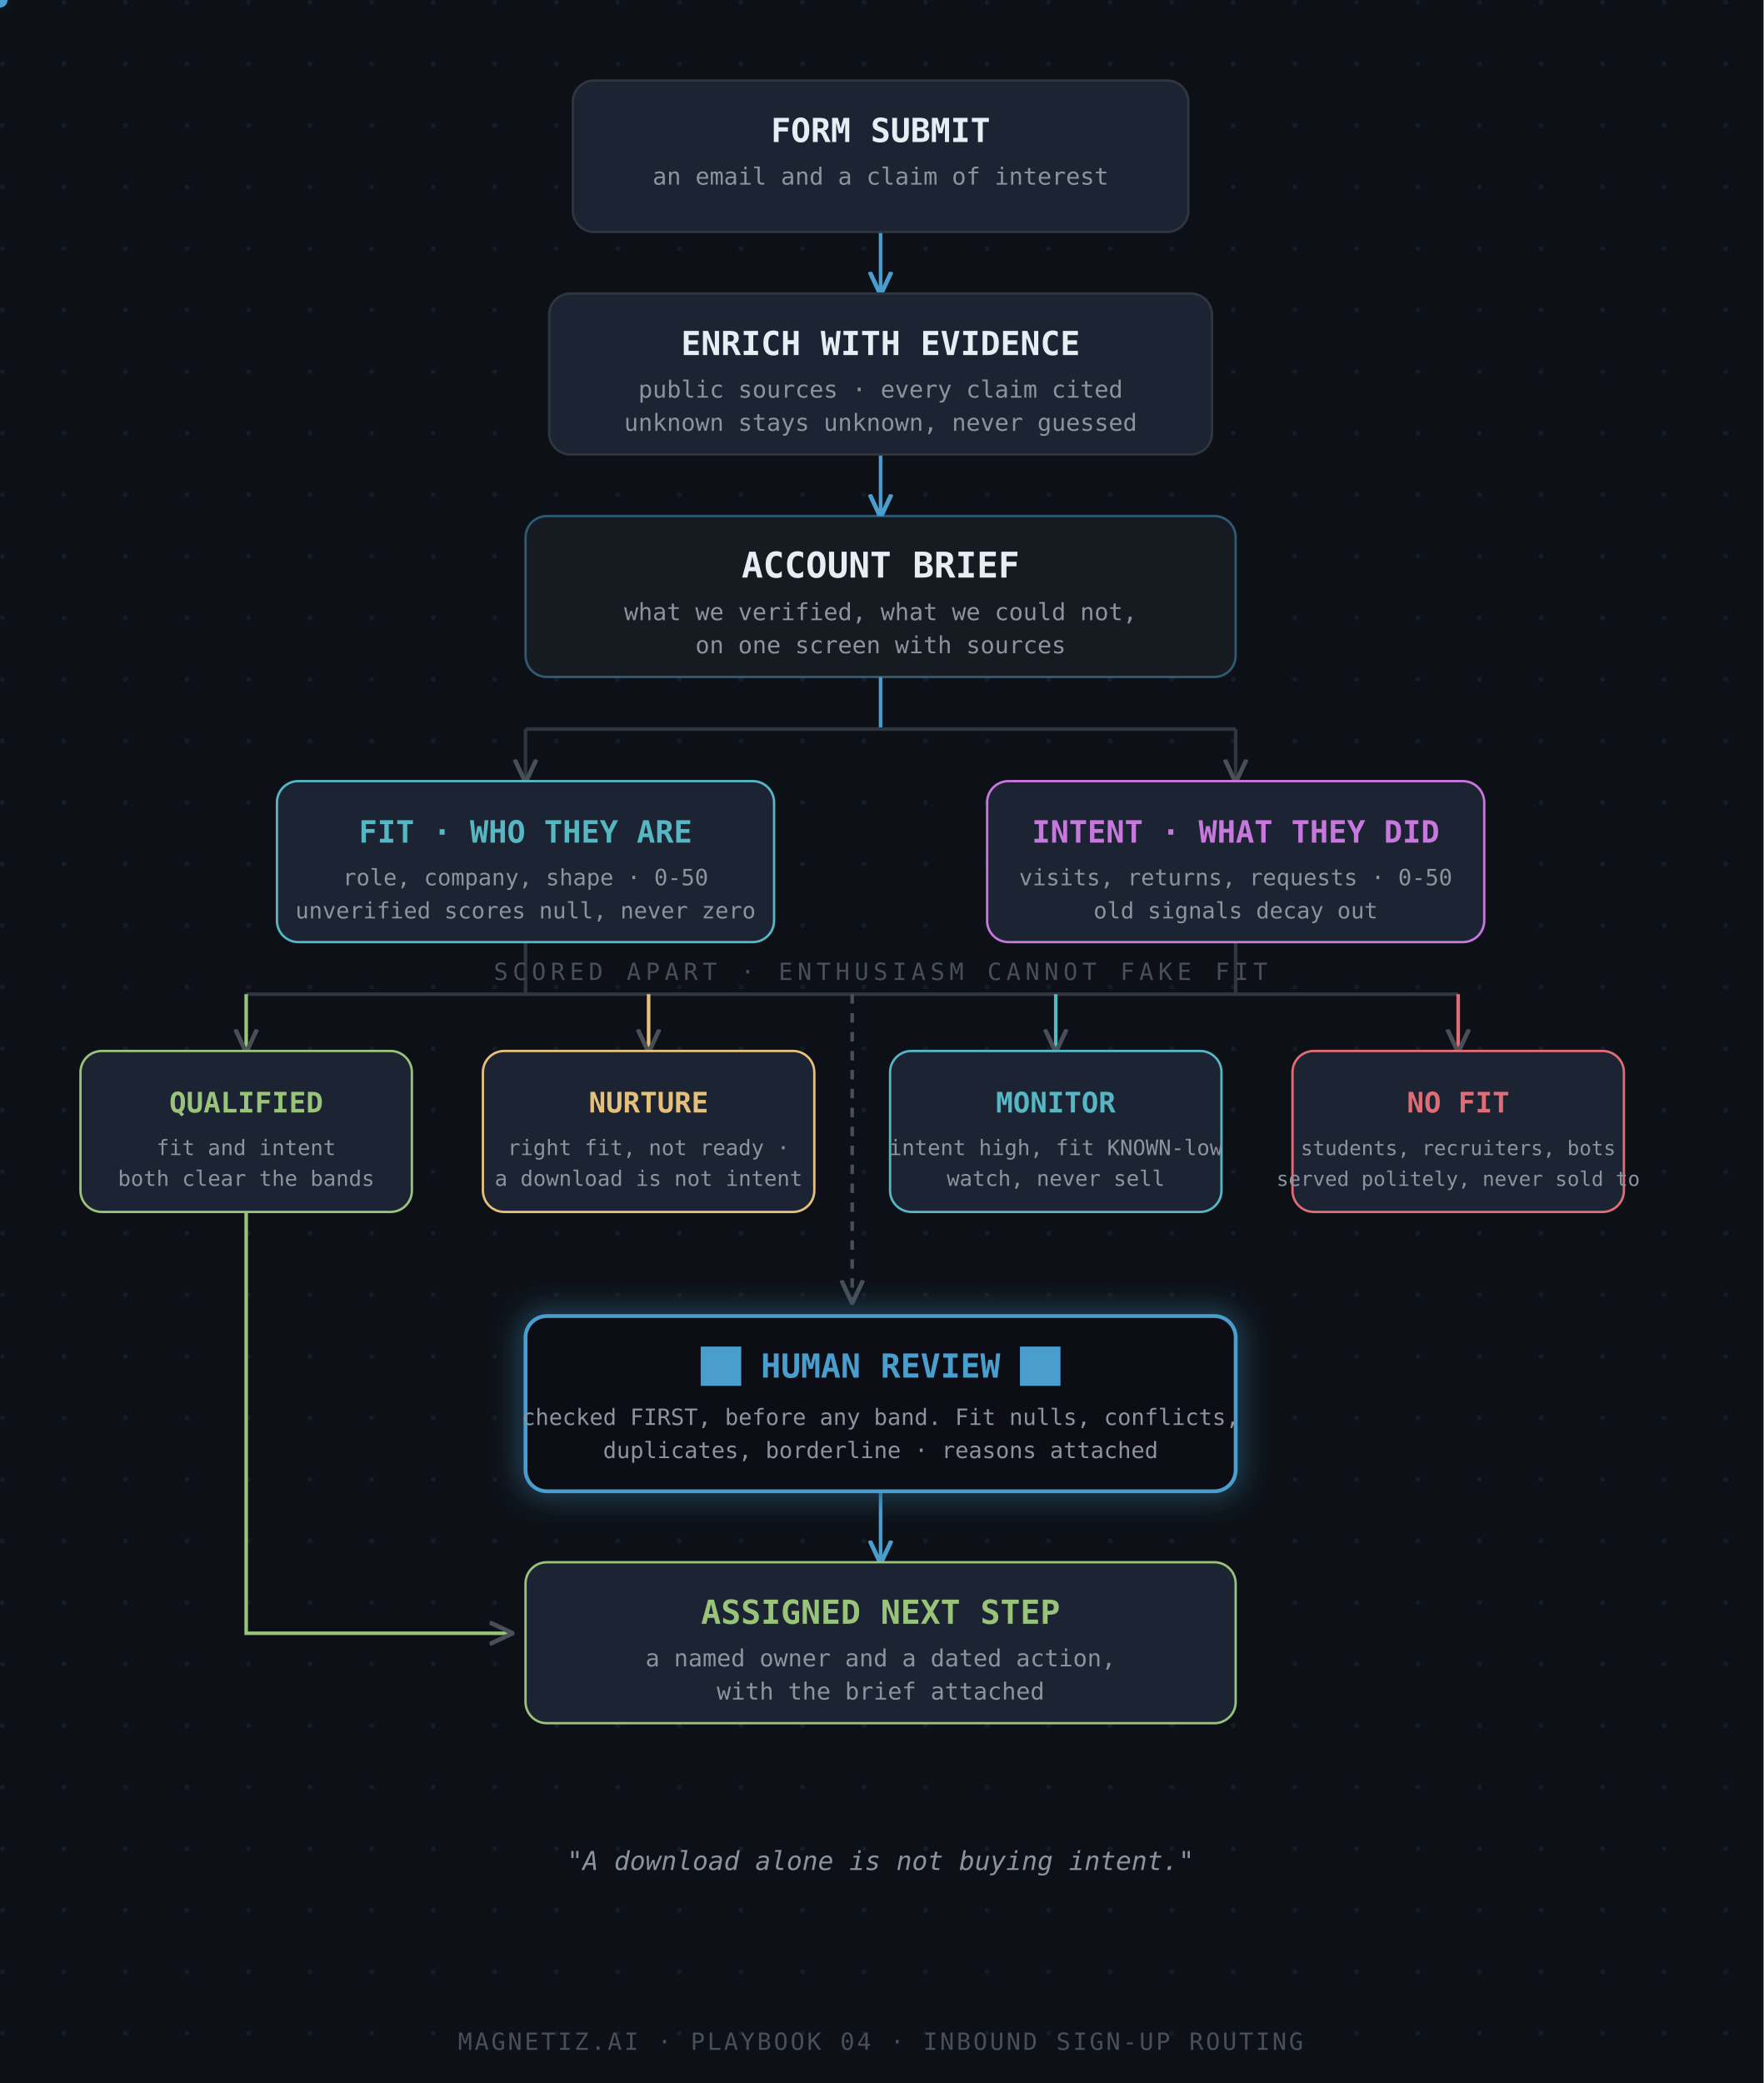
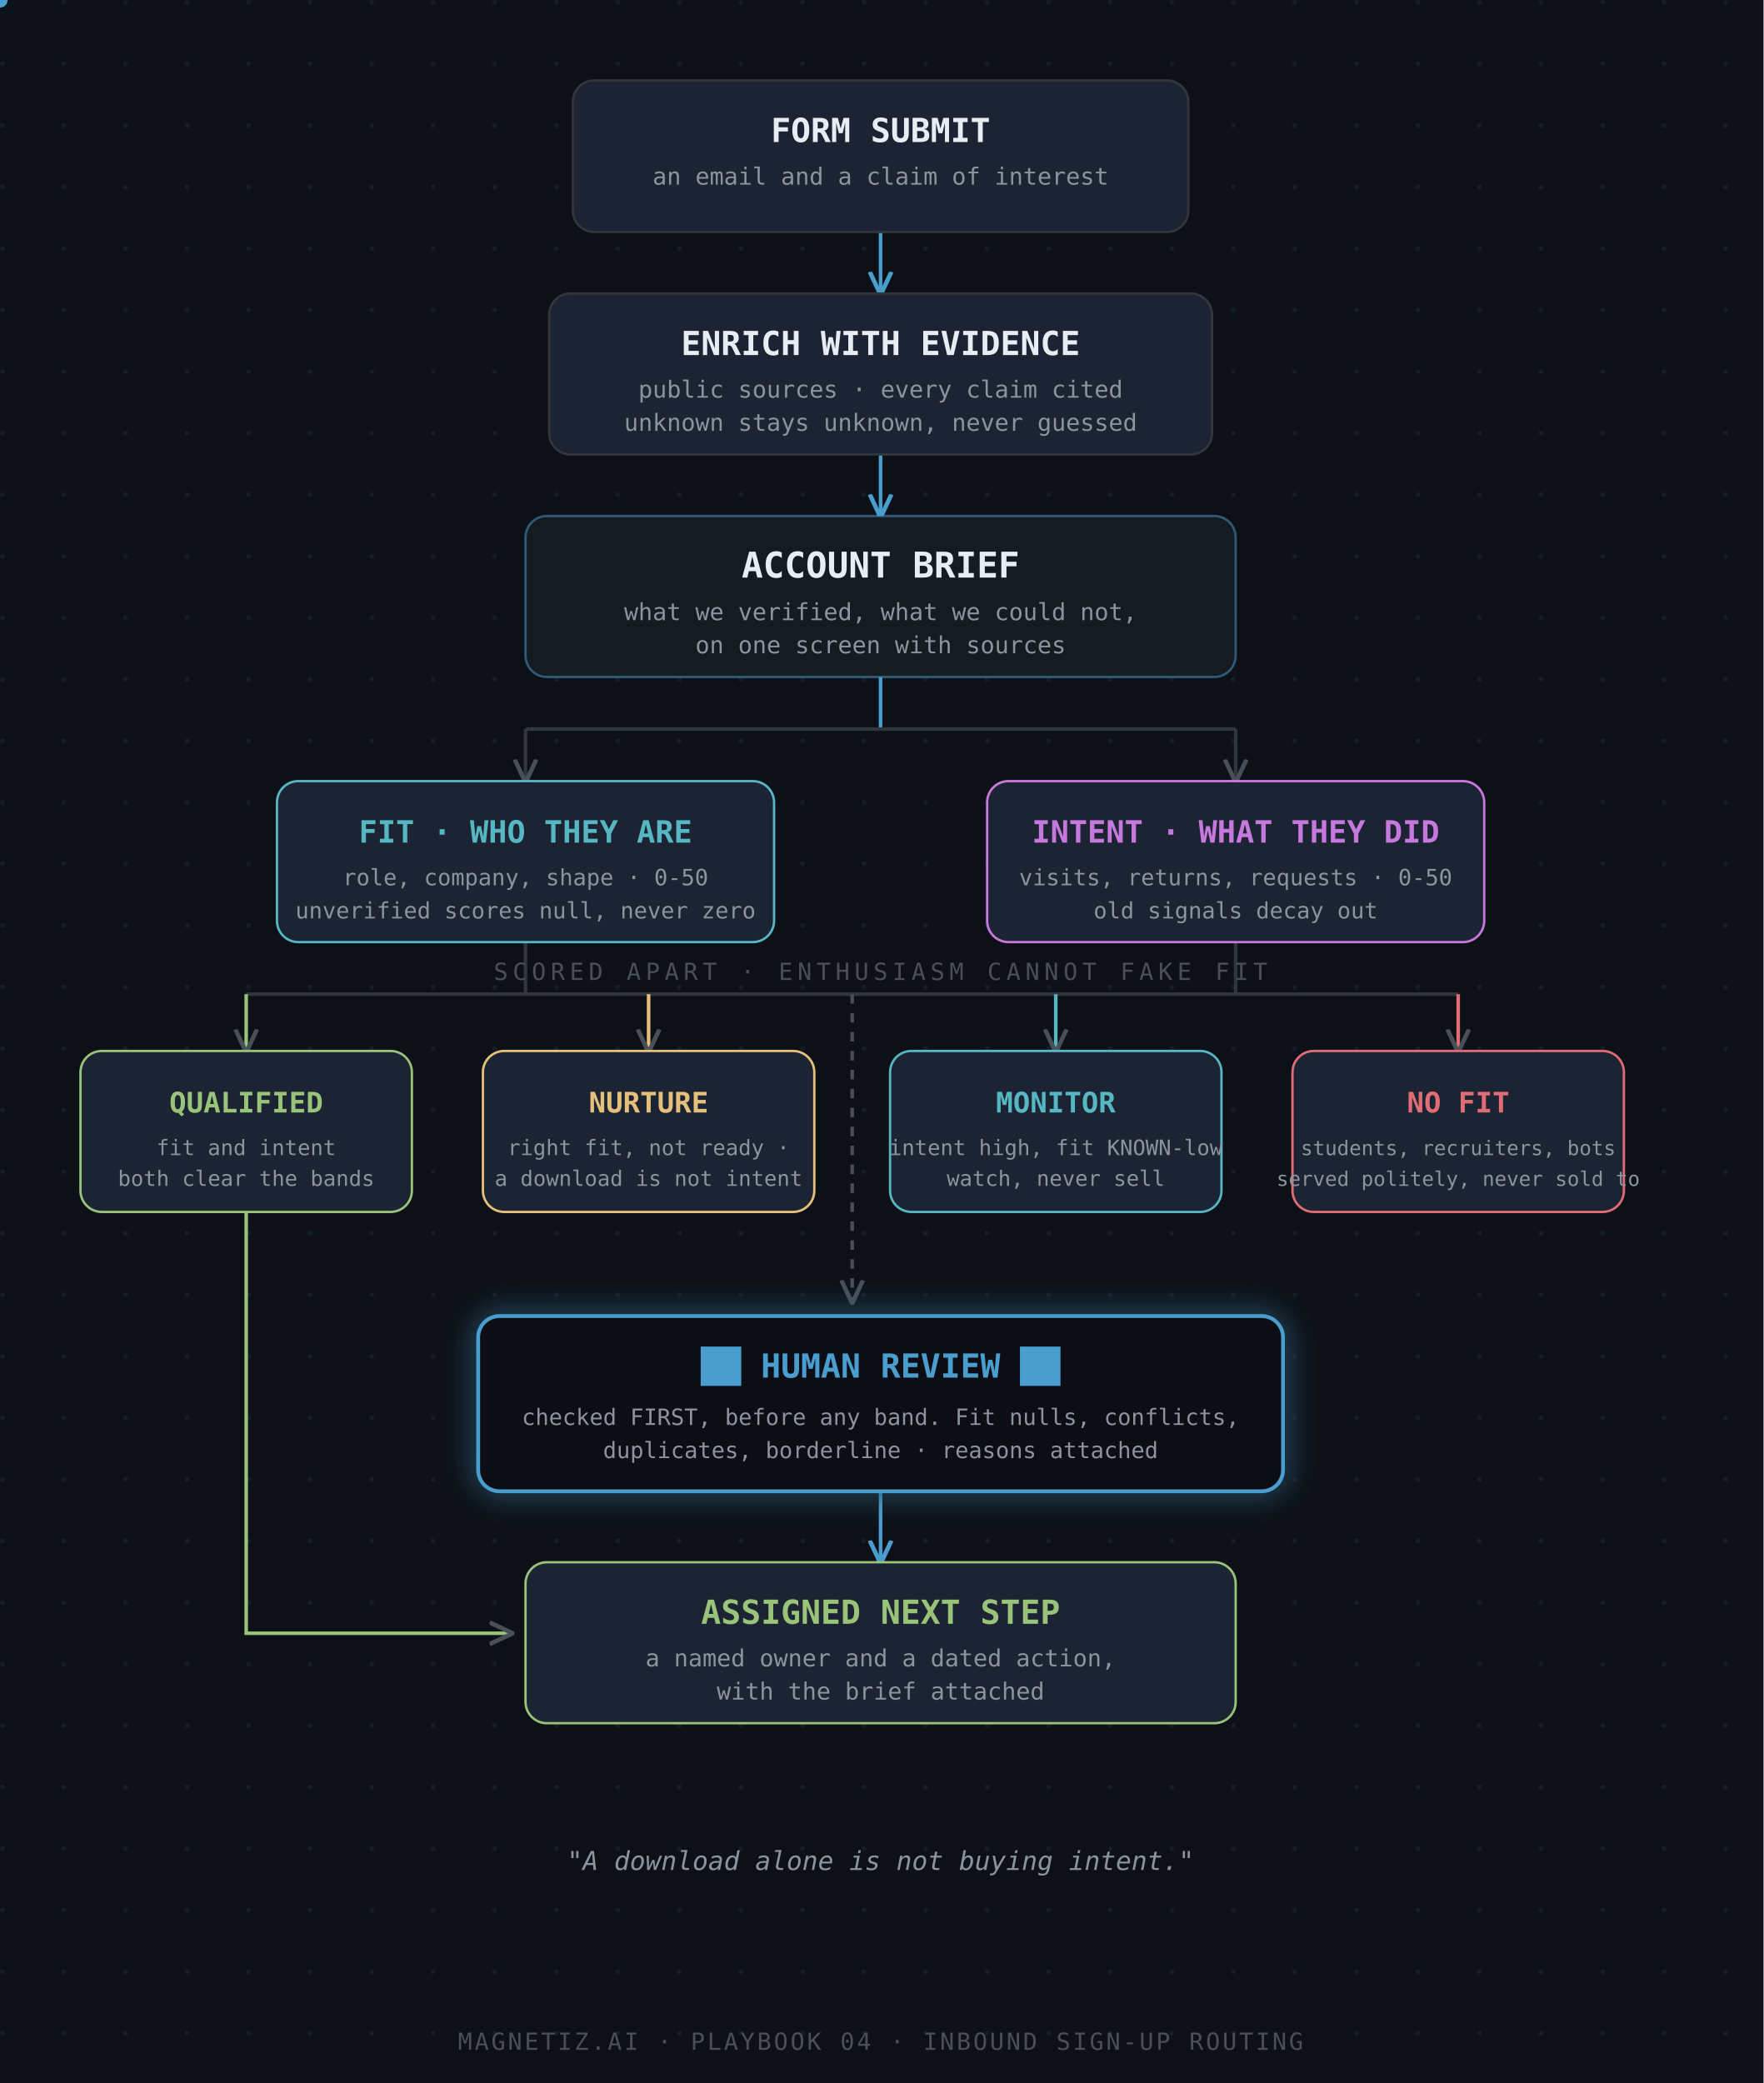
<svg xmlns="http://www.w3.org/2000/svg" viewBox="0 0 745 880" font-family="ui-monospace, SFMono-Regular, Menlo, 'JetBrains Mono', monospace" role="img" aria-label="Inbound sign-up qualification and routing: capture the claim, enrich with evidence, write the account brief, score fit and intent apart with nulls never zeros, route by band in precedence order, review checked first, assign the next step.">
  <defs>
    <marker id="s-arr" viewBox="0 0 8 8" refX="7" refY="4" markerWidth="7" markerHeight="7" orient="auto-start-reverse">
      <path d="M0,0.5 L7.5,4 L0,7.5" fill="none" stroke="#4A9ECE" stroke-width="1.4" />
    </marker>
    <marker id="s-arrdim" viewBox="0 0 8 8" refX="7" refY="4" markerWidth="7" markerHeight="7" orient="auto-start-reverse">
      <path d="M0,0.5 L7.5,4 L0,7.5" fill="none" stroke="#484F58" stroke-width="1.4" />
    </marker>
    <filter id="s-glow" x="-40%" y="-40%" width="180%" height="180%">
      <feGaussianBlur stdDeviation="6" result="b" />
      <feMerge>
        <feMergeNode in="b" />
        <feMergeNode in="SourceGraphic" />
      </feMerge>
    </filter>
    <pattern id="s-dots" width="26" height="26" patternUnits="userSpaceOnUse">
      <circle cx="1" cy="1" r="1" fill="rgba(74,158,206,0.10)" />
    </pattern>
  </defs>
  <rect width="745" height="880" fill="#0d1117" />
  <rect width="745" height="880" fill="url(#s-dots)" />
  <g stroke="#30363d" stroke-width="1.5" fill="none">
    <path d="M372,98 V124" marker-end="url(#s-arr)" stroke="#4A9ECE" />
    <path d="M372,192 V218" marker-end="url(#s-arr)" stroke="#4A9ECE" />
    <path d="M372,286 V308" stroke="#4A9ECE" />
    <path d="M222,308 H522" />
    <path d="M222,308 V330" marker-end="url(#s-arrdim)" />
    <path d="M522,308 V330" marker-end="url(#s-arrdim)" />
    <path d="M222,398 V420" />
    <path d="M522,398 V420" />
    <path d="M104,420 H616" />
    <path d="M104,420 V444" marker-end="url(#s-arrdim)" stroke="#98C379" />
    <path d="M274,420 V444" marker-end="url(#s-arrdim)" stroke="#E5C07B" />
    <path d="M446,420 V444" marker-end="url(#s-arrdim)" stroke="#56B6C2" />
    <path d="M616,420 V444" marker-end="url(#s-arrdim)" stroke="#E06C75" />
    <path d="M360,420 V550" marker-end="url(#s-arrdim)" stroke="#484F58" stroke-dasharray="4 4" />
    <path d="M104,512 V690 H216" stroke="#98C379" marker-end="url(#s-arrdim)" />
    <path d="M372,630 V660" marker-end="url(#s-arr)" stroke="#4A9ECE" />
  </g>
  <circle r="3.2" fill="#4A9ECE" filter="url(#s-glow)">
    <animateMotion dur="7s" repeatCount="indefinite" path="M372,50 V218 V308 M372,308 H222 V420 H104 V512 V690 H216" />
  </circle>
  <g>
    <rect x="242" y="34" width="260" height="64" rx="9" fill="#1c2333" stroke="#30363d" />
    <text x="372" y="60" text-anchor="middle" fill="#E6EDF3" font-size="14" font-weight="600">FORM SUBMIT</text>
    <text x="372" y="78" text-anchor="middle" fill="#8B949E" font-size="10">an email and a claim of interest</text>
  </g>
  <g>
    <rect x="232" y="124" width="280" height="68" rx="9" fill="#1c2333" stroke="#30363d" />
    <text x="372" y="150" text-anchor="middle" fill="#E6EDF3" font-size="14" font-weight="600">ENRICH WITH EVIDENCE</text>
    <text x="372" y="168" text-anchor="middle" fill="#8B949E" font-size="10">public sources · every claim cited</text>
    <text x="372" y="182" text-anchor="middle" fill="#8B949E" font-size="10">unknown stays unknown, never guessed</text>
  </g>
  <g>
    <rect x="222" y="218" width="300" height="68" rx="9" fill="#161b22" stroke="#4A9ECE" stroke-opacity="0.5" />
    <text x="372" y="244" text-anchor="middle" fill="#E6EDF3" font-size="15" font-weight="700">ACCOUNT BRIEF</text>
    <text x="372" y="262" text-anchor="middle" fill="#8B949E" font-size="10">what we verified, what we could not,</text>
    <text x="372" y="276" text-anchor="middle" fill="#8B949E" font-size="10">on one screen with sources</text>
  </g>
  <g>
    <rect x="117" y="330" width="210" height="68" rx="9" fill="#1c2333" stroke="#56B6C2" />
    <text x="222" y="356" text-anchor="middle" fill="#56B6C2" font-size="13" font-weight="700">FIT · WHO THEY ARE</text>
    <text x="222" y="374" text-anchor="middle" fill="#8B949E" font-size="9.5">role, company, shape · 0-50</text>
    <text x="222" y="388" text-anchor="middle" fill="#8B949E" font-size="9.5">unverified scores null, never zero</text>
  </g>
  <g>
    <rect x="417" y="330" width="210" height="68" rx="9" fill="#1c2333" stroke="#C678DD" />
    <text x="522" y="356" text-anchor="middle" fill="#C678DD" font-size="13" font-weight="700">INTENT · WHAT THEY DID</text>
    <text x="522" y="374" text-anchor="middle" fill="#8B949E" font-size="9.5">visits, returns, requests · 0-50</text>
    <text x="522" y="388" text-anchor="middle" fill="#8B949E" font-size="9.5">old signals decay out</text>
  </g>
  <text x="372" y="414" text-anchor="middle" fill="#484F58" font-size="10" letter-spacing="2">SCORED APART · ENTHUSIASM CANNOT FAKE FIT</text>
  <g>
    <rect x="34" y="444" width="140" height="68" rx="9" fill="#1c2333" stroke="#98C379" />
    <text x="104" y="470" text-anchor="middle" fill="#98C379" font-size="12" font-weight="700">QUALIFIED</text>
    <text x="104" y="488" text-anchor="middle" fill="#8B949E" font-size="9">fit and intent</text>
    <text x="104" y="501" text-anchor="middle" fill="#8B949E" font-size="9">both clear the bands</text>
  </g>
  <g>
    <rect x="204" y="444" width="140" height="68" rx="9" fill="#1c2333" stroke="#E5C07B" />
    <text x="274" y="470" text-anchor="middle" fill="#E5C07B" font-size="12" font-weight="700">NURTURE</text>
    <text x="274" y="488" text-anchor="middle" fill="#8B949E" font-size="9">right fit, not ready ·</text>
    <text x="274" y="501" text-anchor="middle" fill="#8B949E" font-size="9">a download is not intent</text>
  </g>
  <g>
    <rect x="376" y="444" width="140" height="68" rx="9" fill="#1c2333" stroke="#56B6C2" />
    <text x="446" y="470" text-anchor="middle" fill="#56B6C2" font-size="12" font-weight="700">MONITOR</text>
    <text x="446" y="488" text-anchor="middle" fill="#8B949E" font-size="9">intent high, fit KNOWN-low</text>
    <text x="446" y="501" text-anchor="middle" fill="#8B949E" font-size="9">watch, never sell</text>
  </g>
  <g>
    <rect x="546" y="444" width="140" height="68" rx="9" fill="#1c2333" stroke="#E06C75" />
    <text x="616" y="470" text-anchor="middle" fill="#E06C75" font-size="12" font-weight="700">NO FIT</text>
    <text x="616" y="488" text-anchor="middle" fill="#8B949E" font-size="8.5">students, recruiters, bots</text>
    <text x="616" y="501" text-anchor="middle" fill="#8B949E" font-size="8.5">served politely, never sold to</text>
  </g>
  <g filter="url(#s-glow)">
-     <rect x="222" y="556" width="300" height="74" rx="9" fill="#0d1117" stroke="#4A9ECE" stroke-width="1.6" />
+     <rect x="202" y="556" width="340" height="74" rx="9" fill="#0d1117" stroke="#4A9ECE" stroke-width="1.6" />
  </g>
  <text x="372" y="582" text-anchor="middle" fill="#4A9ECE" font-size="14" font-weight="800">██ HUMAN REVIEW ██</text>
  <text x="372" y="602" text-anchor="middle" fill="#8B949E" font-size="9.5">checked FIRST, before any band. Fit nulls, conflicts,</text>
  <text x="372" y="616" text-anchor="middle" fill="#8B949E" font-size="9.5">duplicates, borderline · reasons attached</text>
  <g>
    <rect x="222" y="660" width="300" height="68" rx="9" fill="#1c2333" stroke="#98C379" />
    <text x="372" y="686" text-anchor="middle" fill="#98C379" font-size="14" font-weight="700">ASSIGNED NEXT STEP</text>
    <text x="372" y="704" text-anchor="middle" fill="#8B949E" font-size="10">a named owner and a dated action,</text>
    <text x="372" y="718" text-anchor="middle" fill="#8B949E" font-size="10">with the brief attached</text>
  </g>
  <text x="372" y="790" text-anchor="middle" fill="#8B949E" font-size="11" font-style="italic">"A download alone is not buying intent."</text>
  <text x="372" y="866" text-anchor="middle" fill="#484F58" font-size="10" letter-spacing="1">MAGNETIZ.AI · PLAYBOOK 04 · INBOUND SIGN-UP ROUTING</text>
</svg>
